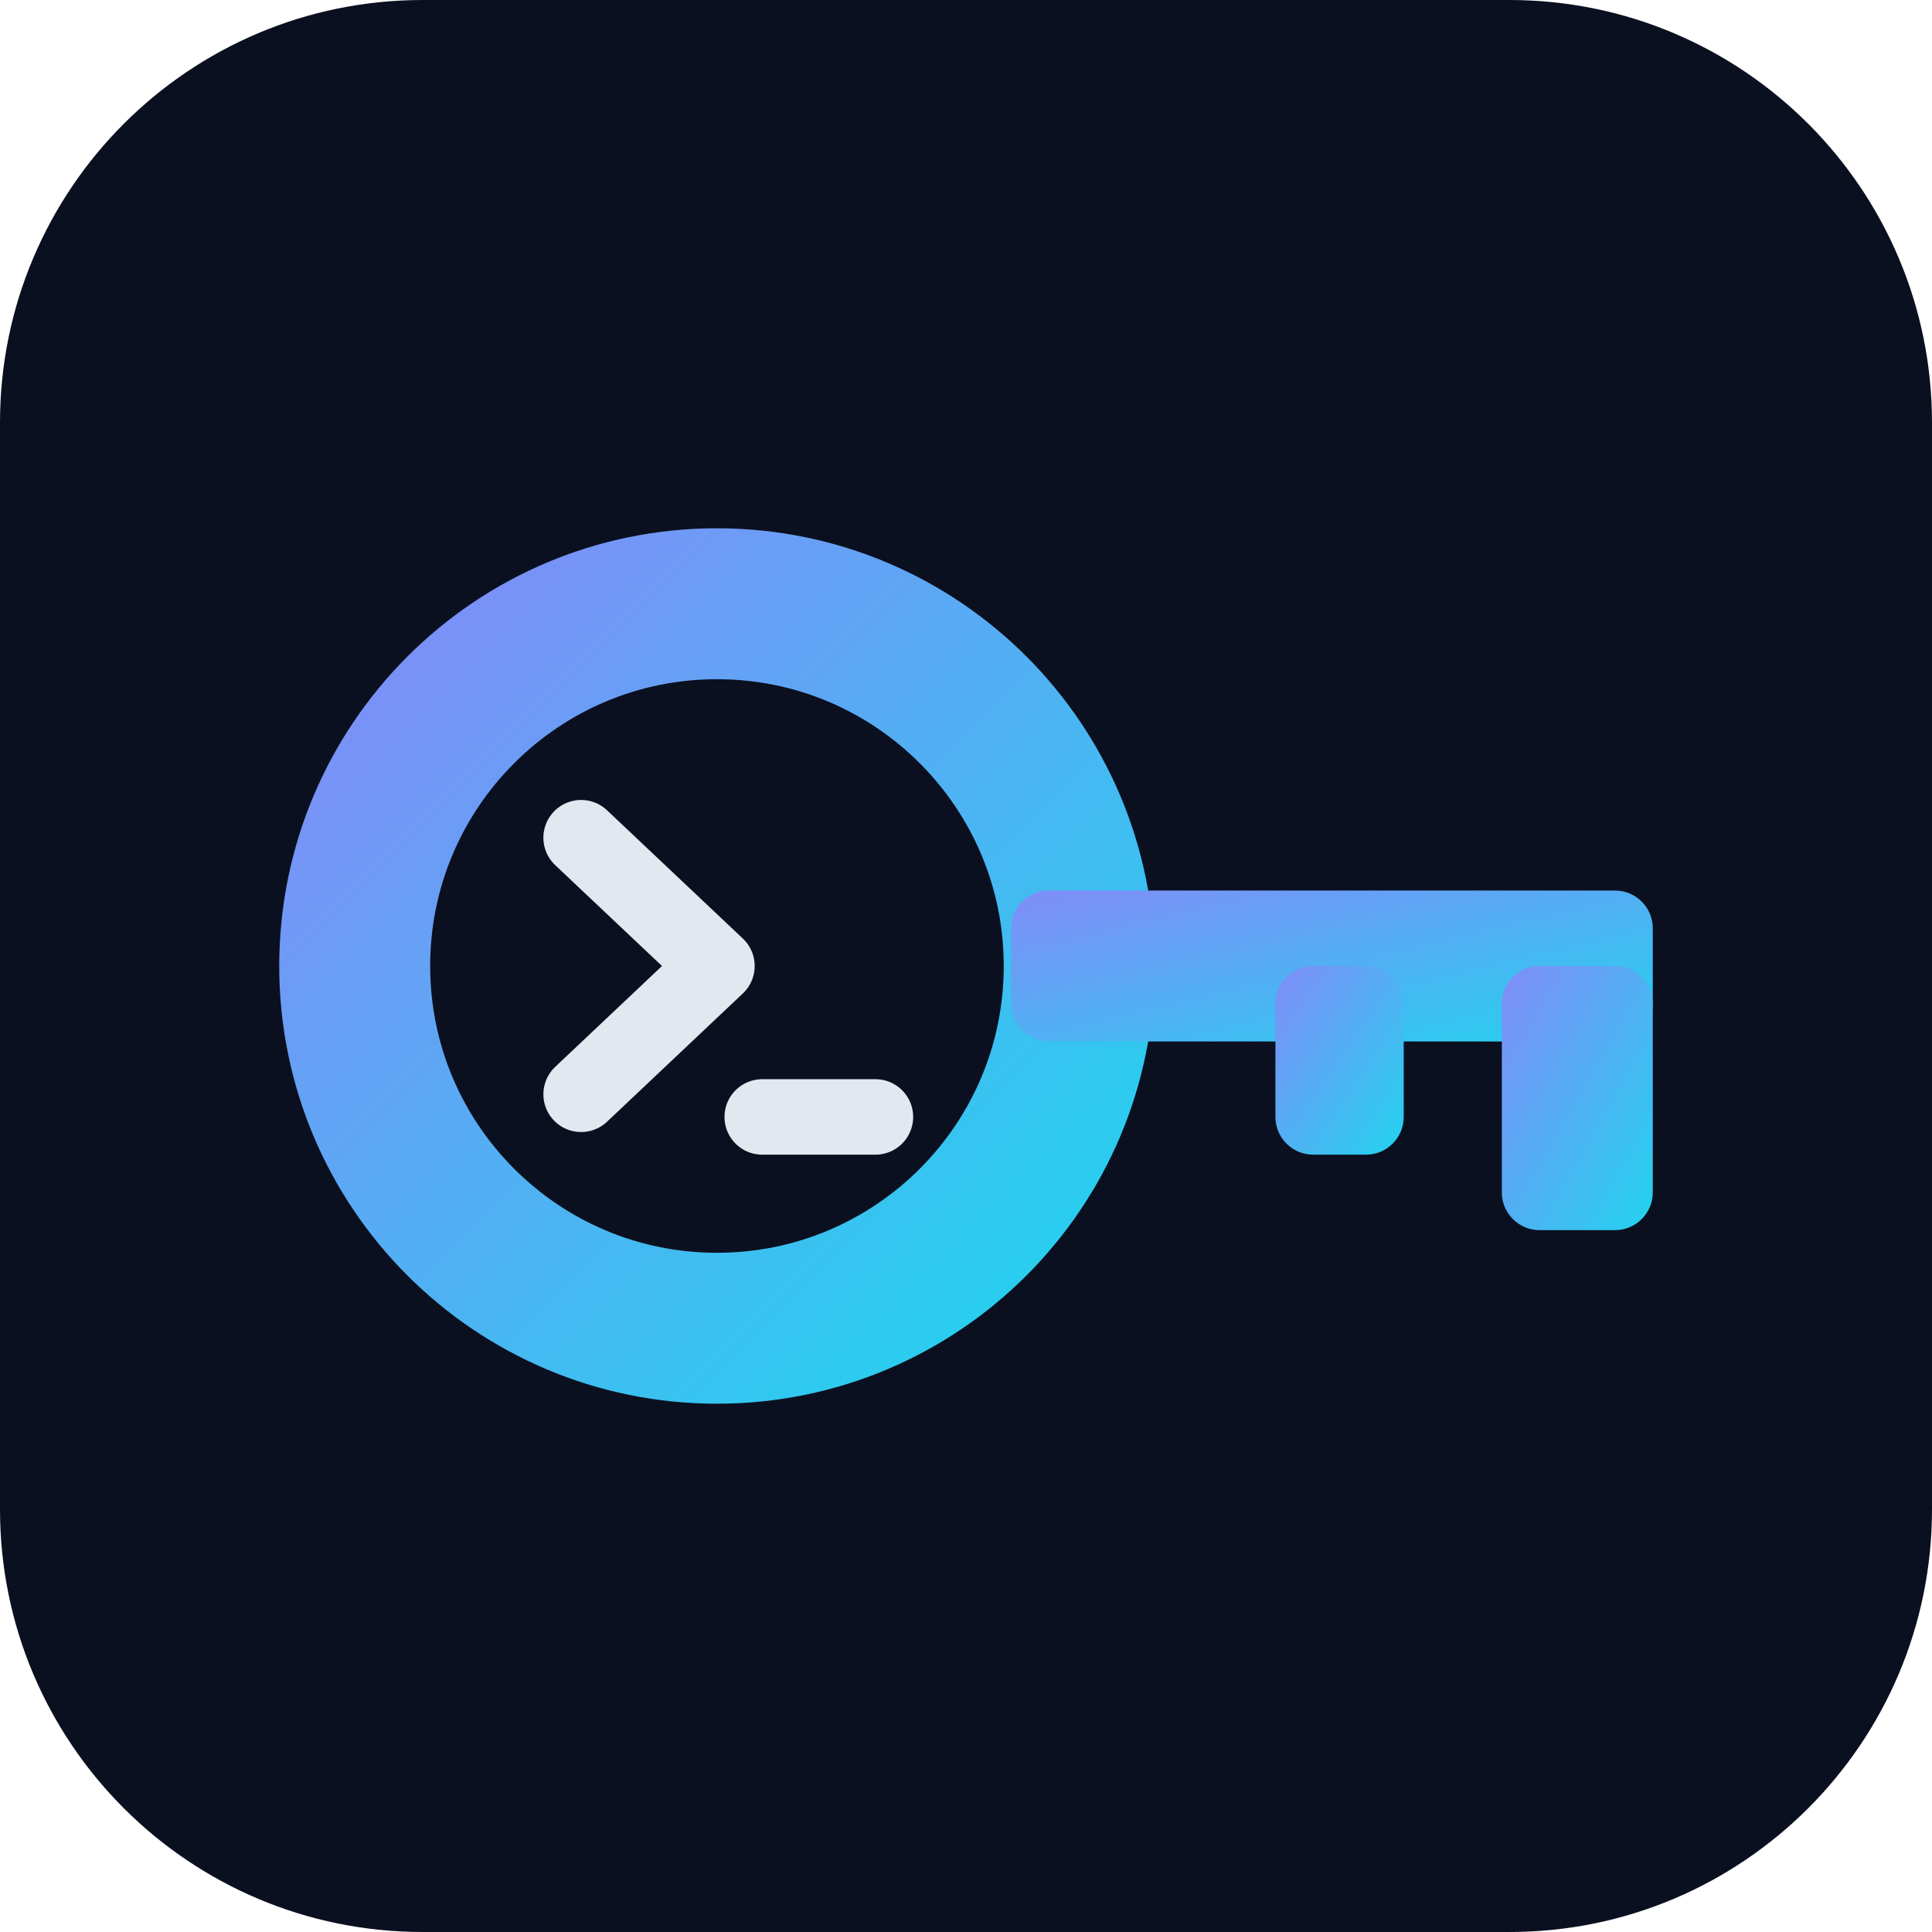
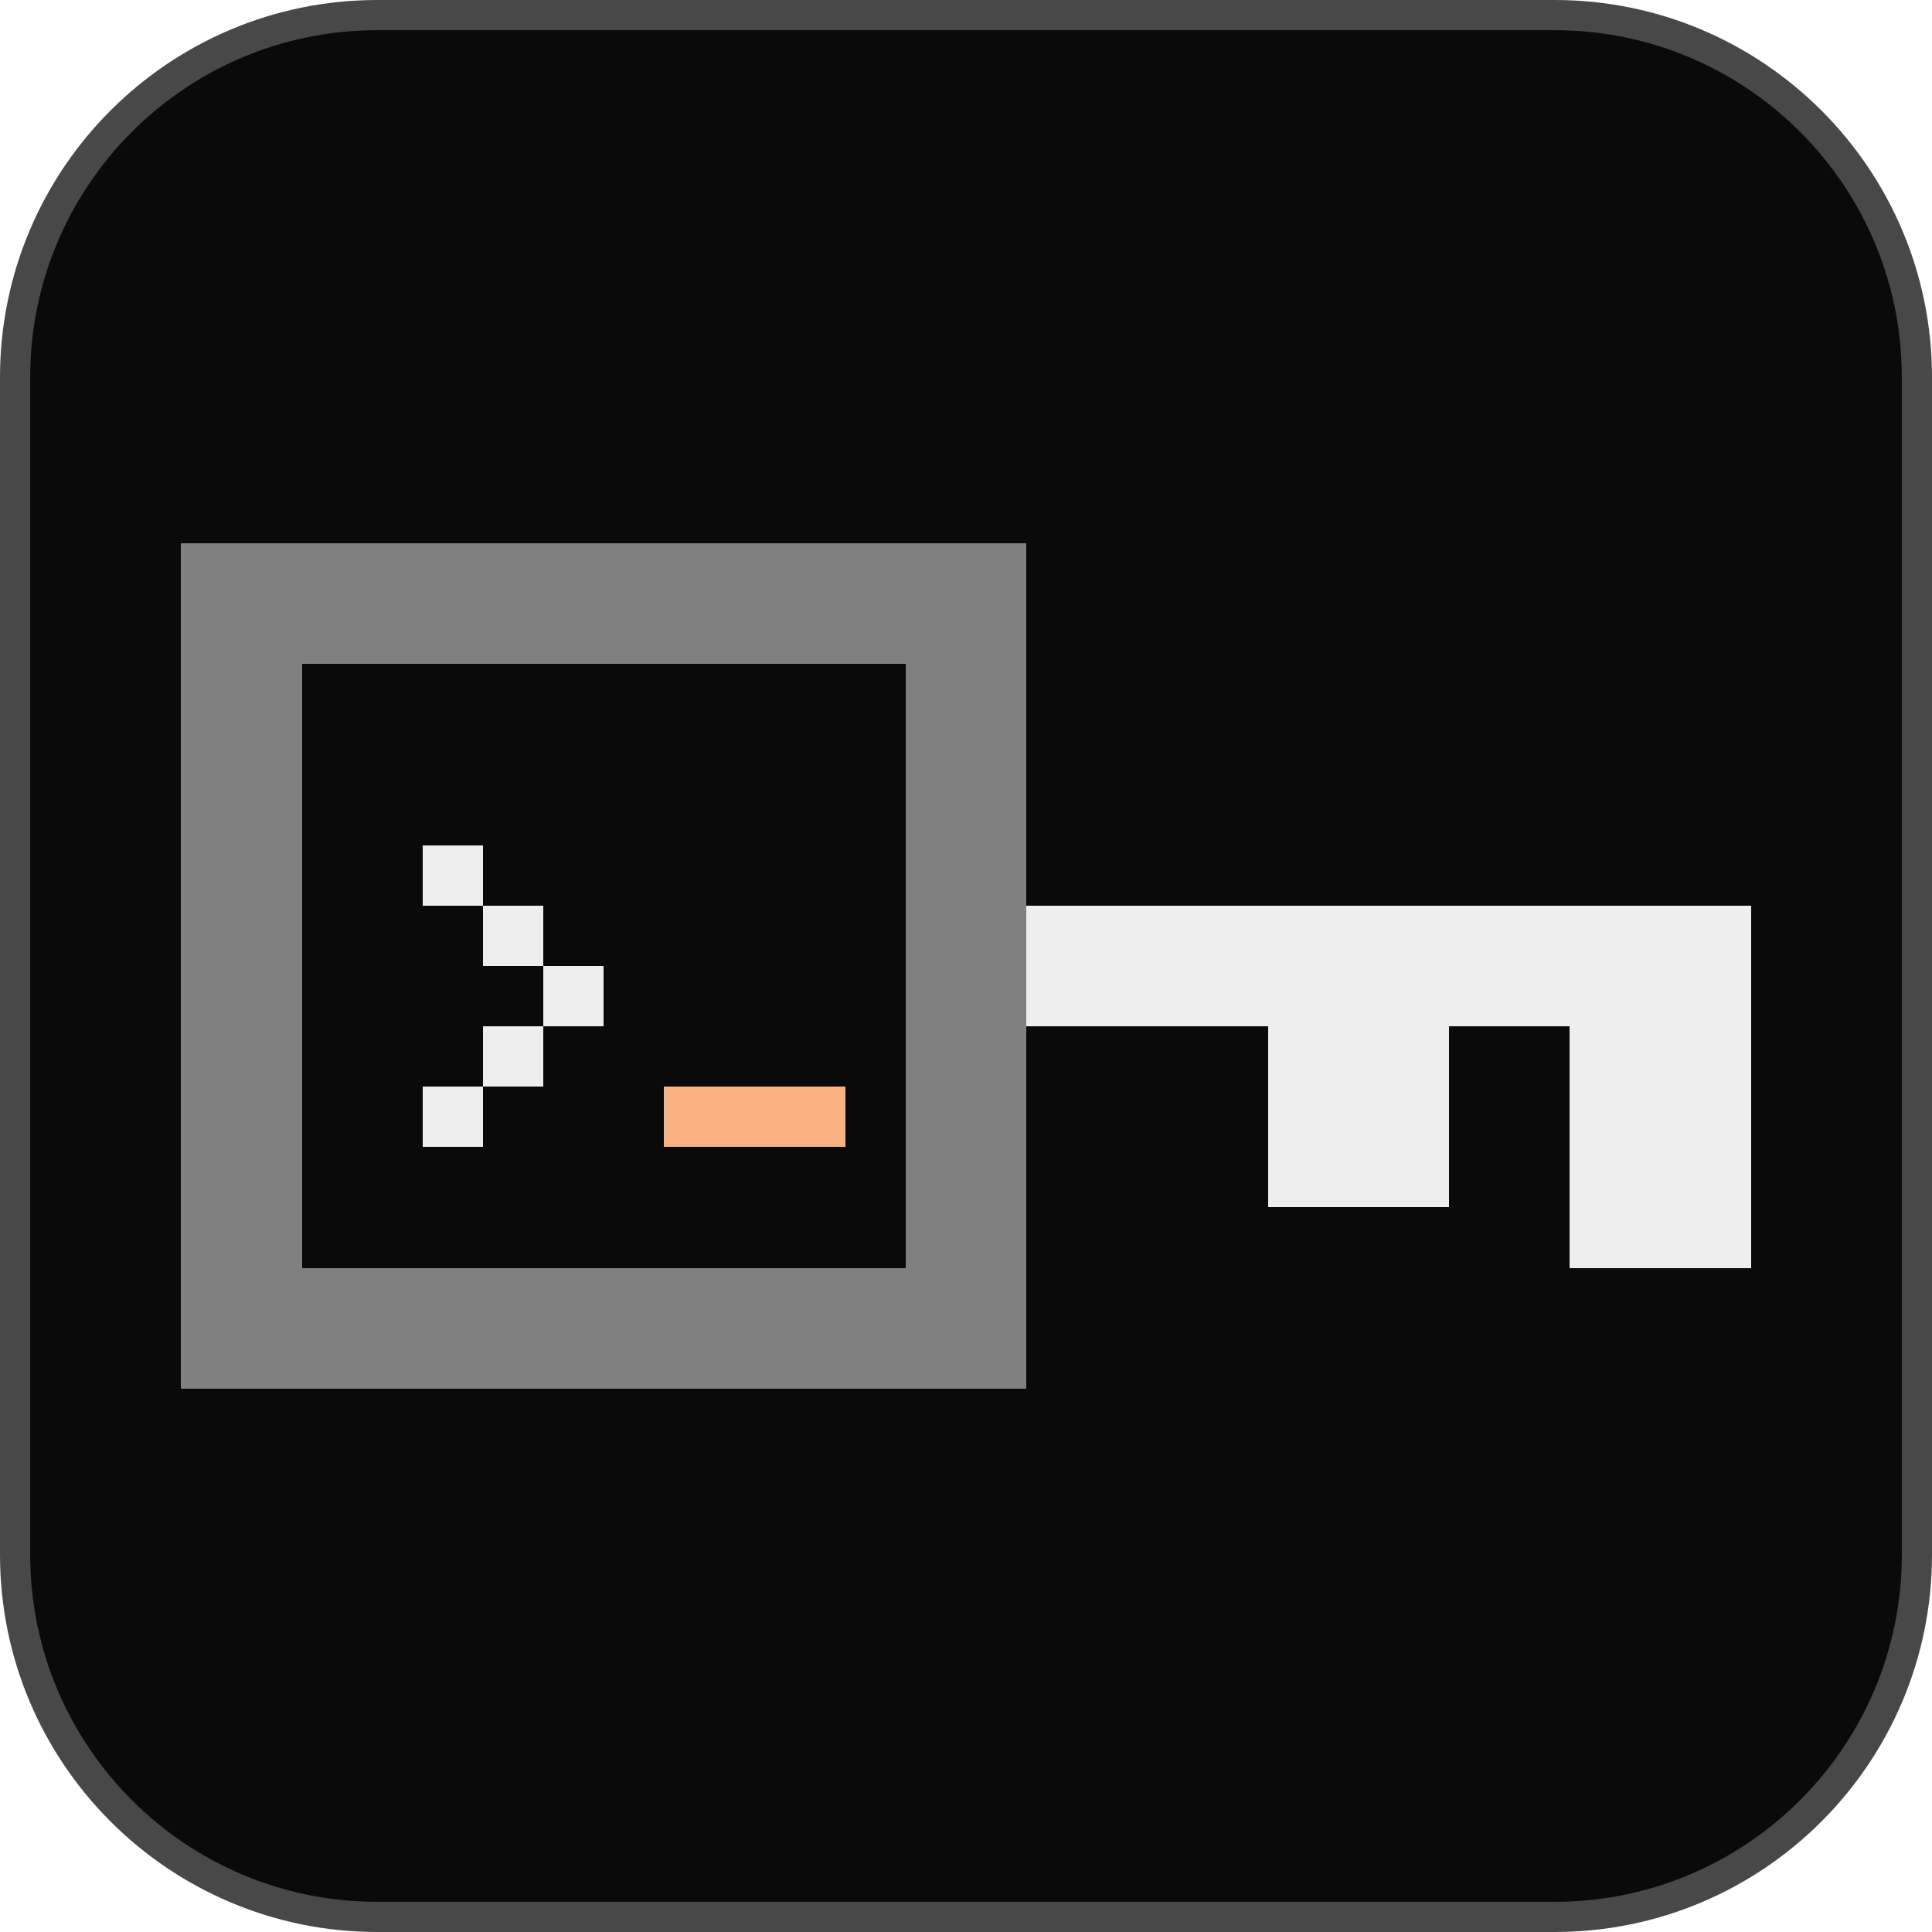
- <svg xmlns="http://www.w3.org/2000/svg" viewBox="0 0 512 512">
-   <defs>
-     <linearGradient id="key" x1="0" y1="0" x2="1" y2="1">
-       <stop offset="0" stop-color="#818cf8" />
-       <stop offset="1" stop-color="#22d3ee" />
-     </linearGradient>
-   </defs>
-   <rect width="512" height="512" rx="112" fill="#0b1020" />
-   <circle cx="190" cy="256" r="96" fill="none" stroke="url(#key)" stroke-width="40" />
-   <rect x="268" y="236" width="170" height="40" rx="10" fill="url(#key)" />
-   <rect x="398" y="256" width="40" height="70" rx="10" fill="url(#key)" />
-   <rect x="338" y="256" width="34" height="50" rx="10" fill="url(#key)" />
-   <path d="M154 222 L190 256 L154 290" fill="none" stroke="#e2e8f0" stroke-width="20" stroke-linecap="round" stroke-linejoin="round" />
-   <path d="M202 296 H232" fill="none" stroke="#e2e8f0" stroke-width="20" stroke-linecap="round" />
+ <svg xmlns="http://www.w3.org/2000/svg" viewBox="0 0 512 512" shape-rendering="crispEdges">
+   <rect x="4" y="4" width="504" height="504" rx="96" fill="#0a0a0a" stroke="#484848" stroke-width="8" shape-rendering="geometricPrecision" />
+   <rect x="48" y="144" width="224" height="16" fill="#808080" />
+   <rect x="48" y="160" width="224" height="16" fill="#808080" />
+   <rect x="48" y="176" width="32" height="16" fill="#808080" />
+   <rect x="240" y="176" width="32" height="16" fill="#808080" />
+   <rect x="48" y="192" width="32" height="16" fill="#808080" />
+   <rect x="240" y="192" width="32" height="16" fill="#808080" />
+   <rect x="48" y="208" width="32" height="16" fill="#808080" />
+   <rect x="240" y="208" width="32" height="16" fill="#808080" />
+   <rect x="48" y="224" width="32" height="16" fill="#808080" />
+   <rect x="240" y="224" width="32" height="16" fill="#808080" />
+   <rect x="48" y="240" width="32" height="16" fill="#808080" />
+   <rect x="240" y="240" width="32" height="16" fill="#808080" />
+   <rect x="48" y="256" width="32" height="16" fill="#808080" />
+   <rect x="240" y="256" width="32" height="16" fill="#808080" />
+   <rect x="48" y="272" width="32" height="16" fill="#808080" />
+   <rect x="240" y="272" width="32" height="16" fill="#808080" />
+   <rect x="48" y="288" width="32" height="16" fill="#808080" />
+   <rect x="240" y="288" width="32" height="16" fill="#808080" />
+   <rect x="48" y="304" width="32" height="16" fill="#808080" />
+   <rect x="240" y="304" width="32" height="16" fill="#808080" />
+   <rect x="48" y="320" width="32" height="16" fill="#808080" />
+   <rect x="240" y="320" width="32" height="16" fill="#808080" />
+   <rect x="48" y="336" width="224" height="16" fill="#808080" />
+   <rect x="48" y="352" width="224" height="16" fill="#808080" />
+   <rect x="272" y="240" width="192" height="16" fill="#eeeeee" />
+   <rect x="272" y="256" width="192" height="16" fill="#eeeeee" />
+   <rect x="336" y="272" width="48" height="16" fill="#eeeeee" />
+   <rect x="416" y="272" width="48" height="16" fill="#eeeeee" />
+   <rect x="336" y="288" width="48" height="16" fill="#eeeeee" />
+   <rect x="416" y="288" width="48" height="16" fill="#eeeeee" />
+   <rect x="336" y="304" width="48" height="16" fill="#eeeeee" />
+   <rect x="416" y="304" width="48" height="16" fill="#eeeeee" />
+   <rect x="416" y="320" width="48" height="16" fill="#eeeeee" />
+   <rect x="112" y="224" width="16" height="16" fill="#eeeeee" />
+   <rect x="128" y="240" width="16" height="16" fill="#eeeeee" />
+   <rect x="144" y="256" width="16" height="16" fill="#eeeeee" />
+   <rect x="128" y="272" width="16" height="16" fill="#eeeeee" />
+   <rect x="112" y="288" width="16" height="16" fill="#eeeeee" />
+   <rect x="176" y="288" width="48" height="16" fill="#fab283" />
</svg>
